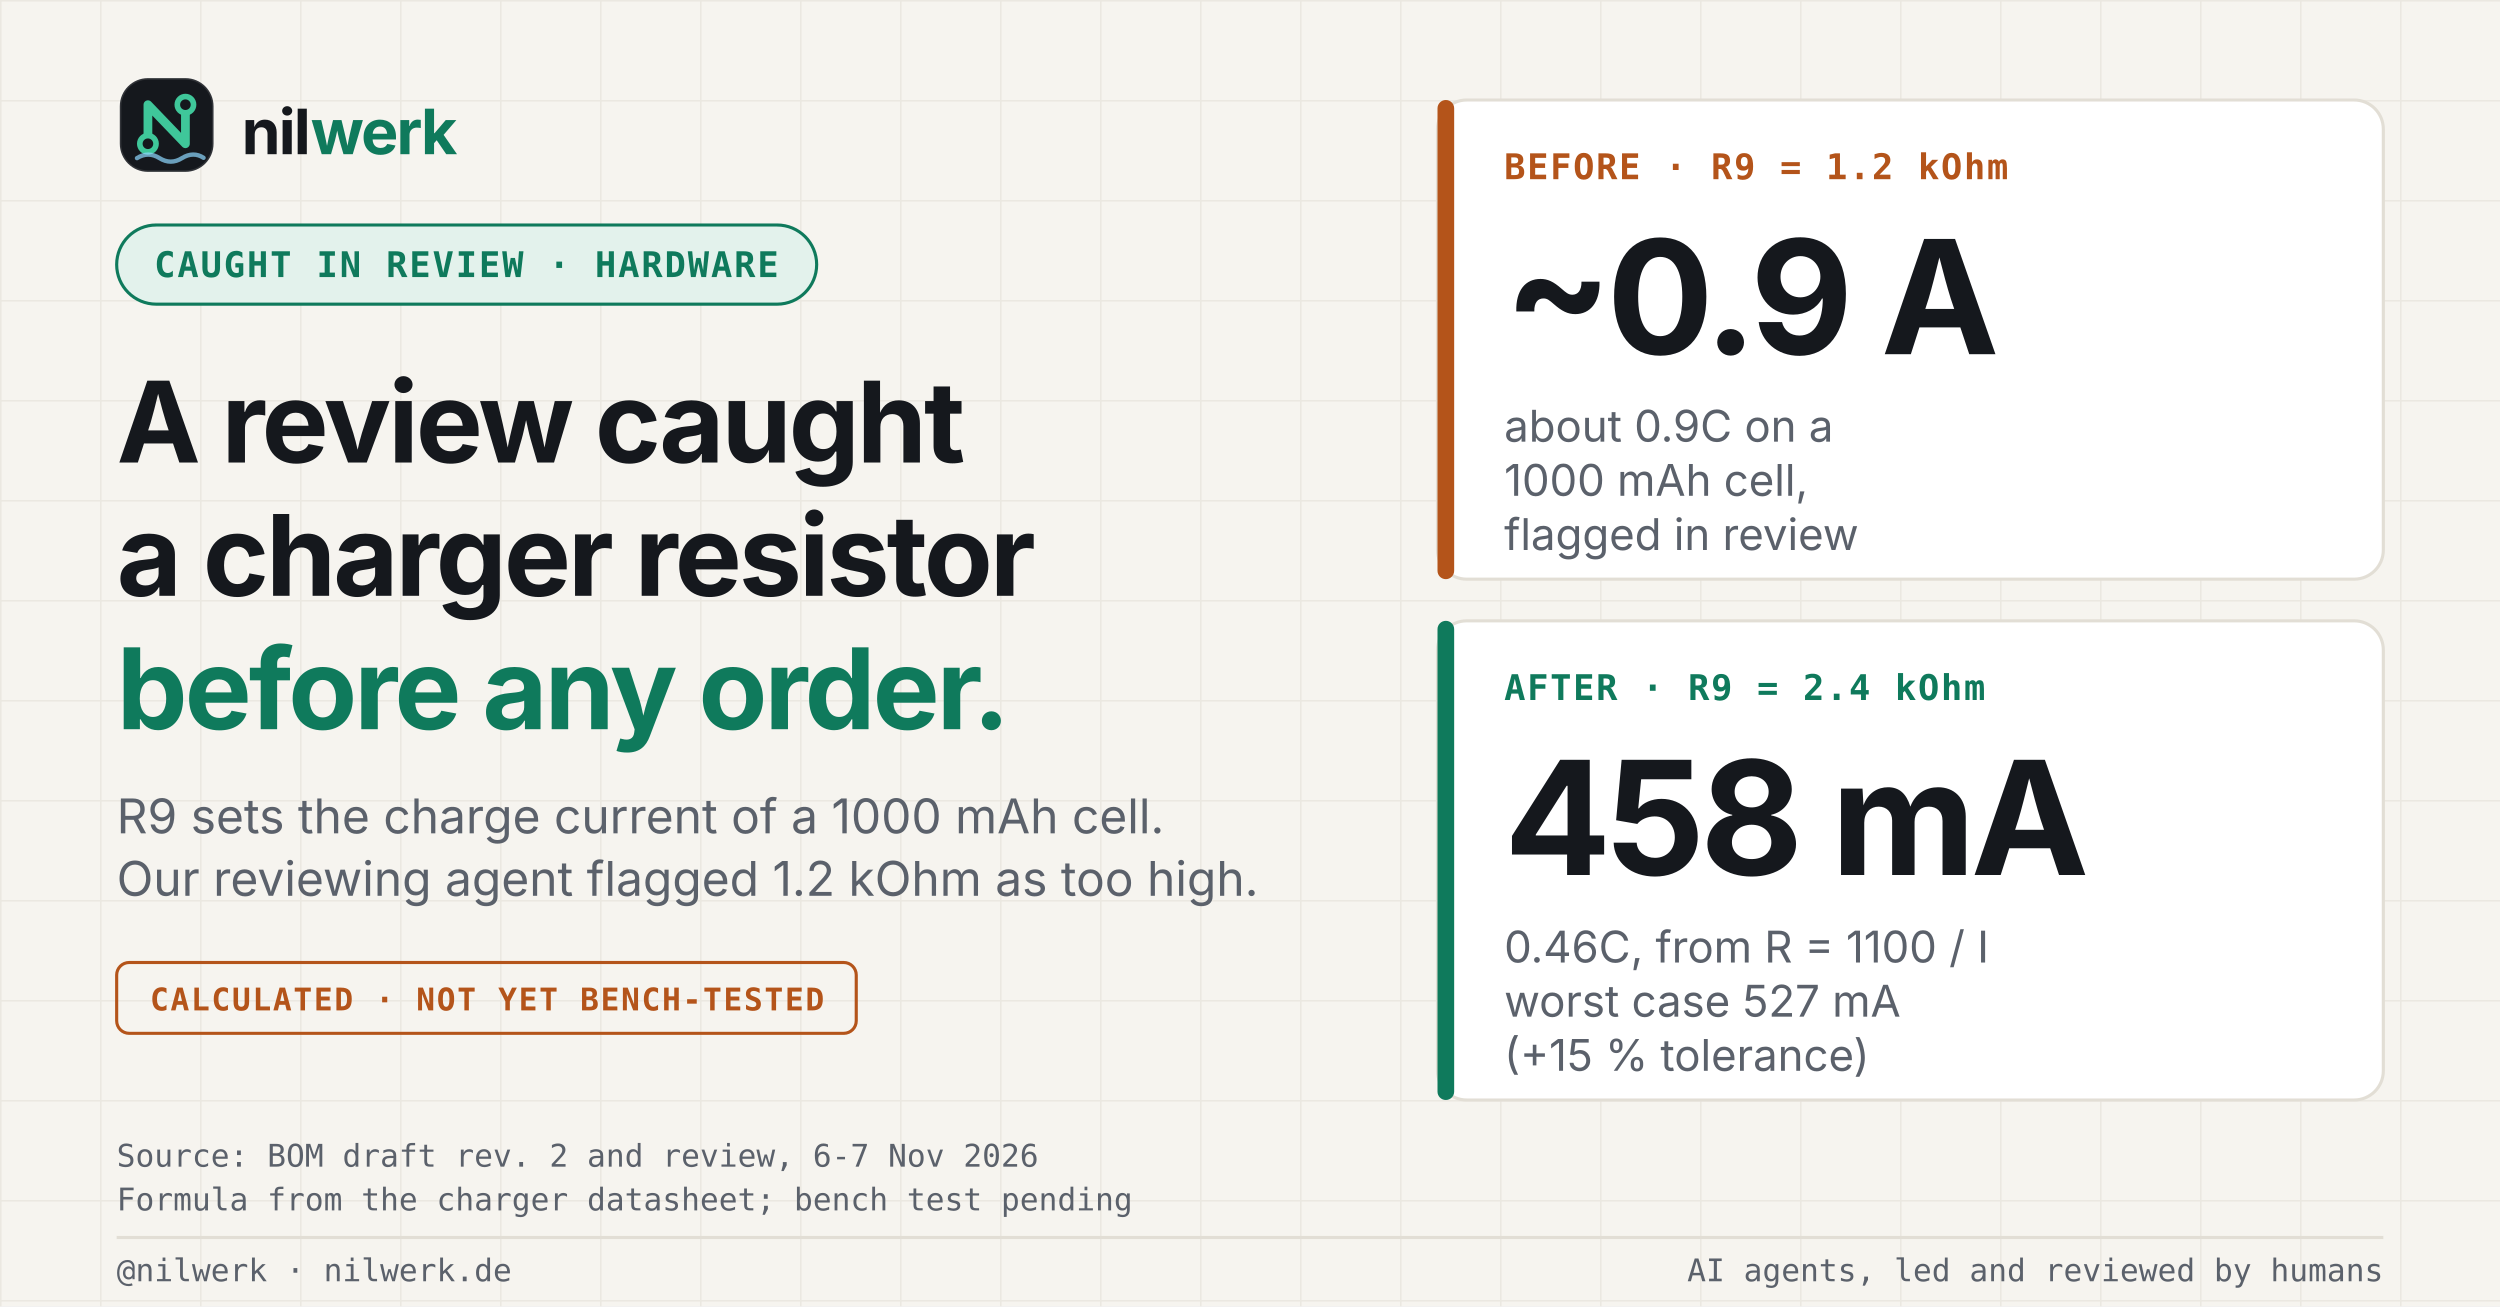
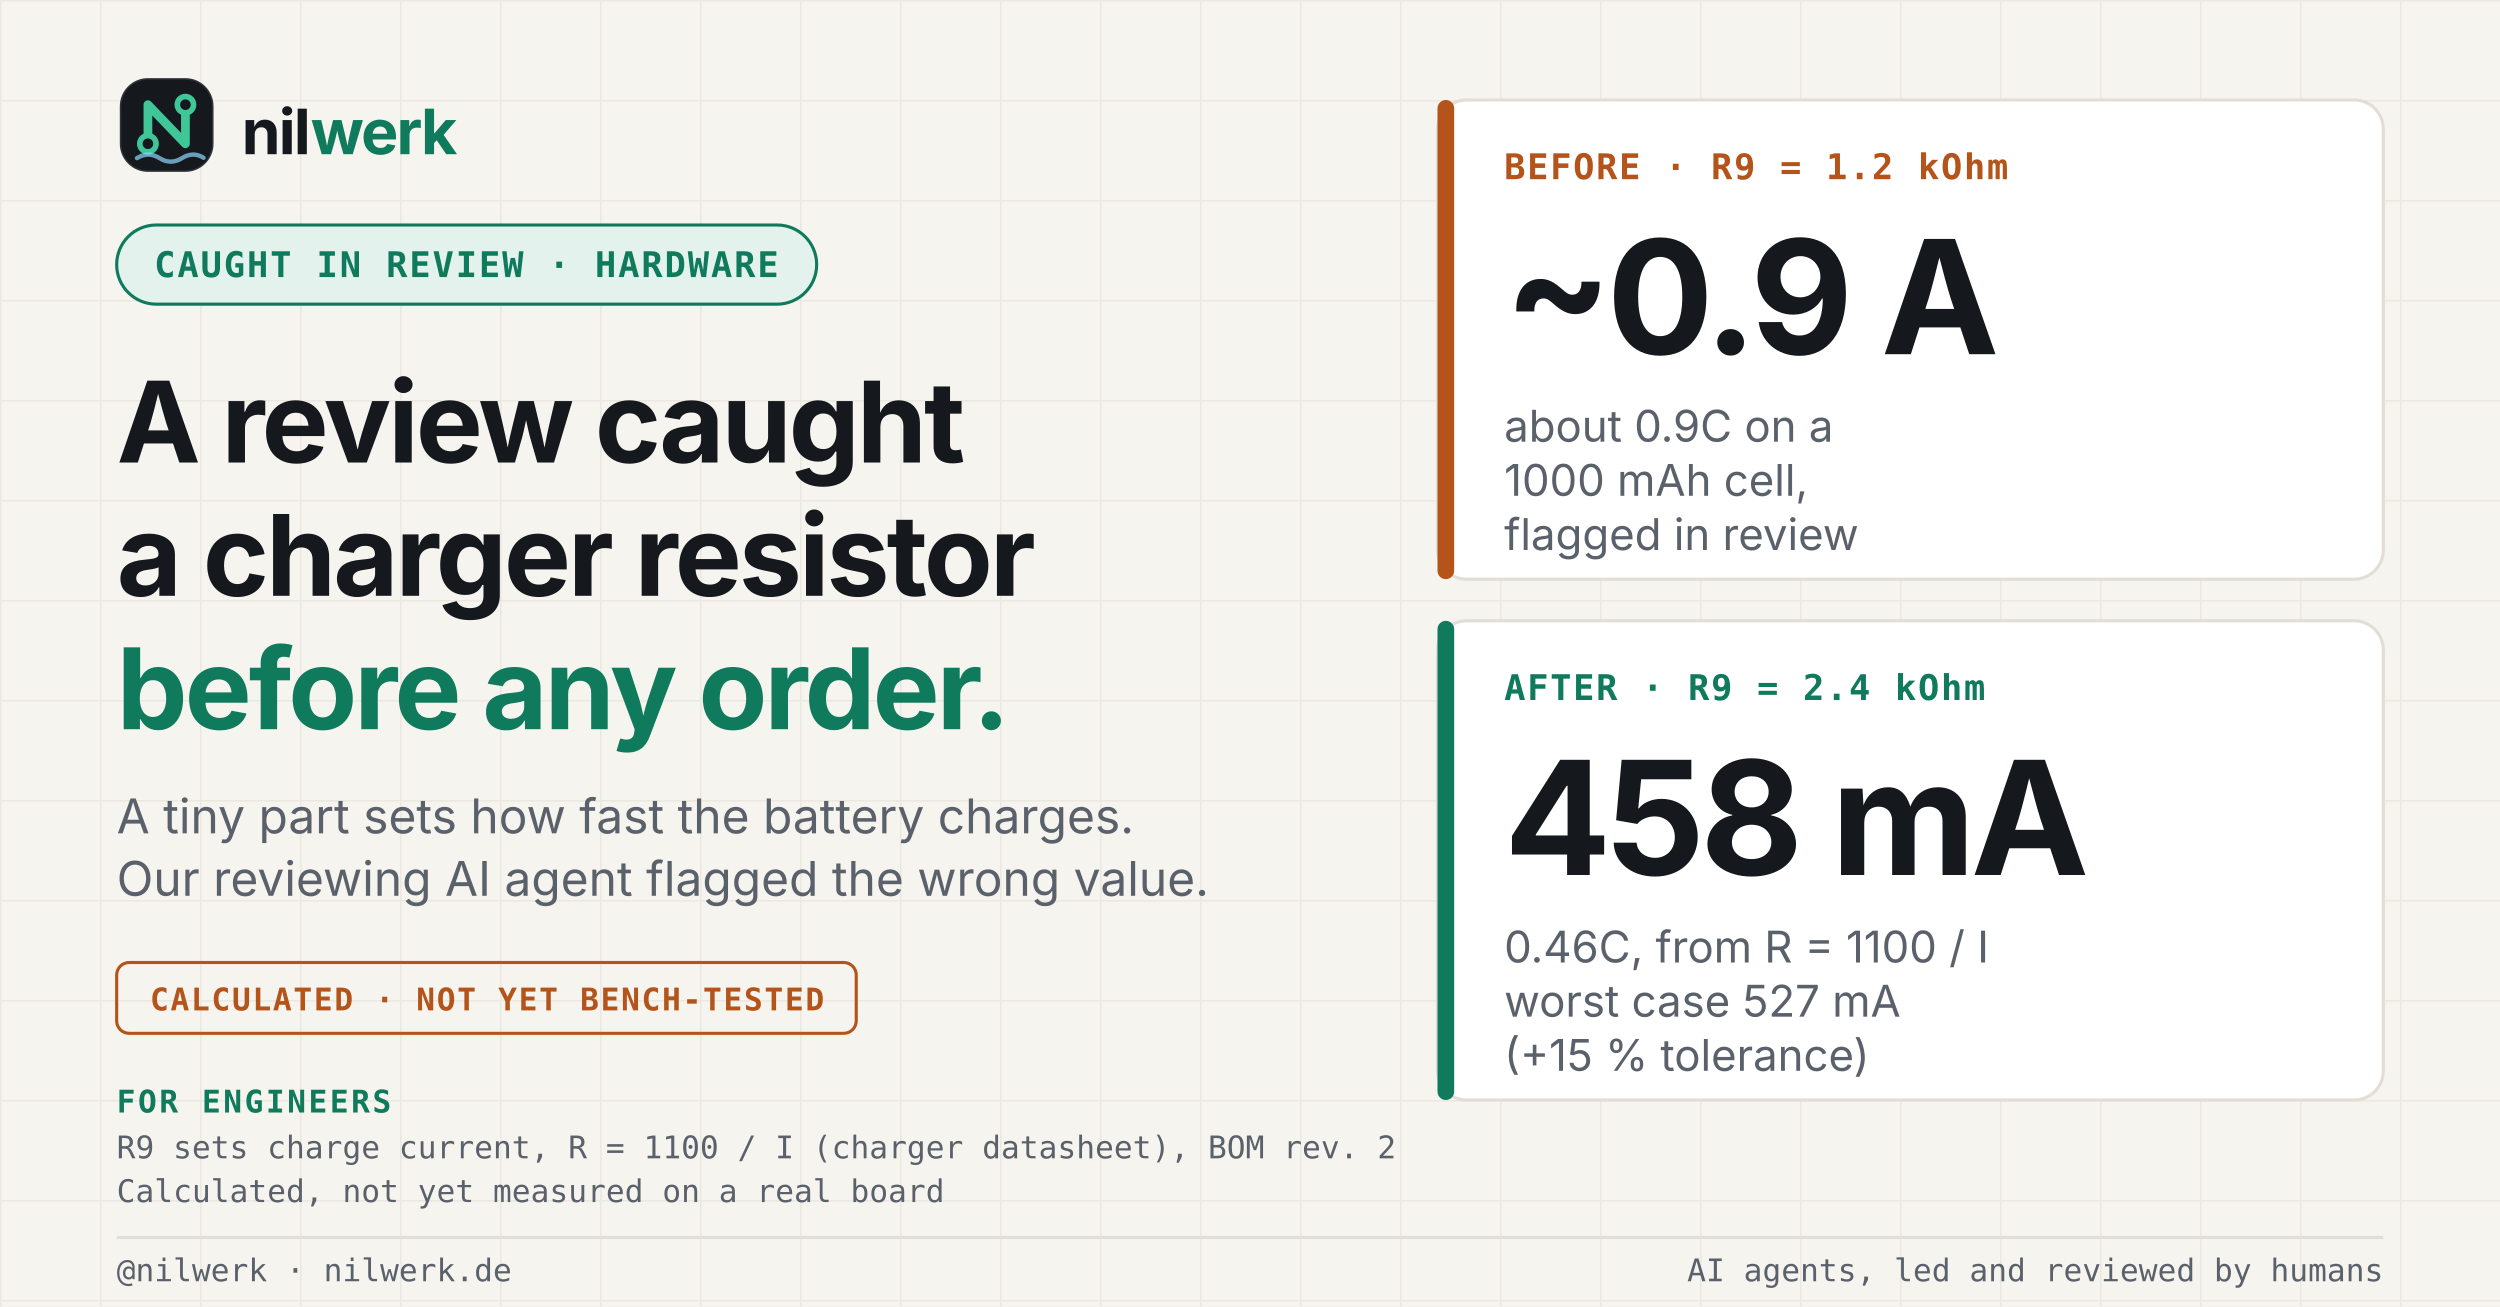
<svg xmlns="http://www.w3.org/2000/svg" width="1200" height="627" viewBox="0 0 1200 627" role="img" aria-label="A review caught a charger resistor before any order.">
  <defs>
    <pattern id="grid" width="48" height="48" patternUnits="userSpaceOnUse">
      <path d="M48 0H0V48" fill="none" stroke="#e2ded5" stroke-width="1.5" opacity=".55" />
    </pattern>
  </defs>
  <rect width="1200" height="627" fill="#f6f4ef" />
  <rect width="1200" height="627" fill="url(#grid)" />
  <g transform="translate(56 36) scale(1.5)">
    <rect x="1" y="1" width="30" height="30" rx="9" fill="#15181d" stroke="#ffffff" stroke-opacity=".12" />
    <path d="M10 22V9.5l12 12.5V9.5" fill="none" stroke="#3fc79a" stroke-width="2.8" stroke-linecap="round" stroke-linejoin="round" />
    <circle cx="10" cy="22" r="2.6" fill="#15181d" stroke="#3fc79a" stroke-width="1.8" />
    <circle cx="22" cy="9.5" r="2.6" fill="#15181d" stroke="#3fc79a" stroke-width="1.8" />
    <path d="M6.5 26.6c2.4-1.5 4.8-1.5 7.2 0s4.8 1.5 7.2 0 4.8-1.5 6.9-.1" fill="none" stroke="#8fd9ff" stroke-opacity=".7" stroke-width="1.4" stroke-linecap="round" />
  </g>
  <text x="116" y="74" font-family="'Space Grotesk', Inter, sans-serif" font-weight="700" font-size="30" letter-spacing="-0.9" fill="#15181d">nil<tspan fill="#0f7a5c">werk</tspan>
  </text>
  <rect x="56" y="108" width="336" height="38" rx="19" fill="#e3f2ec" stroke="#0f7a5c" stroke-width="1.5" />
  <text x="74" y="133" font-family="'JetBrains Mono', monospace" font-weight="600" font-size="17" letter-spacing="0.9" fill="#0f7a5c">CAUGHT IN REVIEW · HARDWARE</text>
  <g font-family="'Space Grotesk', Inter, sans-serif" font-weight="700" font-size="54" letter-spacing="-1.4">
    <text x="56" y="222" fill="#15181d">A review caught</text>
    <text x="56" y="286" fill="#15181d">a charger resistor</text>
    <text x="56" y="350" fill="#0f7a5c">before any order.</text>
  </g>
  <g font-family="Inter, sans-serif" font-size="23" fill="#5b616b">
-     <text x="56" y="400">R9 sets the charge current of a 1000 mAh cell.</text>
-     <text x="56" y="430">Our reviewing agent flagged 1.2 kOhm as too high.</text>
+     <text x="56" y="400">A tiny part sets how fast the battery charges.</text>
+     <text x="56" y="430">Our reviewing AI agent flagged the wrong value.</text>
  </g>
  <rect x="56" y="462" width="355" height="34" rx="6" fill="none" stroke="#b4541a" stroke-width="1.5" />
  <text x="72" y="485" font-family="'JetBrains Mono', monospace" font-weight="600" font-size="15" letter-spacing="0.8" fill="#b4541a">CALCULATED · NOT YET BENCH-TESTED</text>
  <g>
    <rect x="690" y="48" width="454" height="230" rx="14" fill="#ffffff" stroke="#e2ded5" stroke-width="1.5" />
    <rect x="690" y="48" width="8" height="230" rx="4" fill="#b4541a" />
    <text x="722" y="86" font-family="'JetBrains Mono', monospace" font-weight="600" font-size="17" letter-spacing="0.8" fill="#b4541a">BEFORE · R9 = 1.2 kOhm</text>
    <text x="722" y="170" font-family="'Space Grotesk', Inter, sans-serif" font-weight="700" font-size="76" letter-spacing="-2.3" fill="#15181d">~0.9 A</text>
    <text x="722" y="212" font-family="Inter, sans-serif" font-size="21" fill="#5b616b">about 0.9C on a</text>
    <text x="722" y="238" font-family="Inter, sans-serif" font-size="21" fill="#5b616b">1000 mAh cell,</text>
    <text x="722" y="264" font-family="Inter, sans-serif" font-size="21" fill="#5b616b">flagged in review</text>
  </g>
  <g>
    <rect x="690" y="298" width="454" height="230" rx="14" fill="#ffffff" stroke="#e2ded5" stroke-width="1.5" />
    <rect x="690" y="298" width="8" height="230" rx="4" fill="#0f7a5c" />
    <text x="722" y="336" font-family="'JetBrains Mono', monospace" font-weight="600" font-size="17" letter-spacing="0.8" fill="#0f7a5c">AFTER · R9 = 2.4 kOhm</text>
    <text x="722" y="420" font-family="'Space Grotesk', Inter, sans-serif" font-weight="700" font-size="76" letter-spacing="-2.3" fill="#15181d">458 mA</text>
    <text x="722" y="462" font-family="Inter, sans-serif" font-size="21" fill="#5b616b">0.46C, from R = 1100 / I</text>
    <text x="722" y="488" font-family="Inter, sans-serif" font-size="21" fill="#5b616b">worst case 527 mA</text>
    <text x="722" y="514" font-family="Inter, sans-serif" font-size="21" fill="#5b616b">(+15 % tolerance)</text>
  </g>
+   <text x="56" y="534" font-family="'JetBrains Mono', monospace" font-weight="600" font-size="15" letter-spacing="1.2" fill="#0f7a5c">FOR ENGINEERS</text>
  <g font-family="'JetBrains Mono', monospace" font-size="15" fill="#5b616b">
-     <text x="56" y="560">Source: BOM draft rev. 2 and review, 6-7 Nov 2026</text>
-     <text x="56" y="581">Formula from the charger datasheet; bench test pending</text>
+     <text x="56" y="556">R9 sets charge current, R = 1100 / I (charger datasheet), BOM rev. 2</text>
+     <text x="56" y="577">Calculated, not yet measured on a real board</text>
  </g>
  <line x1="56" y1="594" x2="1144" y2="594" stroke="#e2ded5" stroke-width="1.5" />
  <g font-family="'JetBrains Mono', monospace" font-size="15" fill="#5b616b">
    <text x="56" y="615">@nilwerk · nilwerk.de</text>
    <text x="1144" y="615" text-anchor="end">AI agents, led and reviewed by humans</text>
  </g>
</svg>
